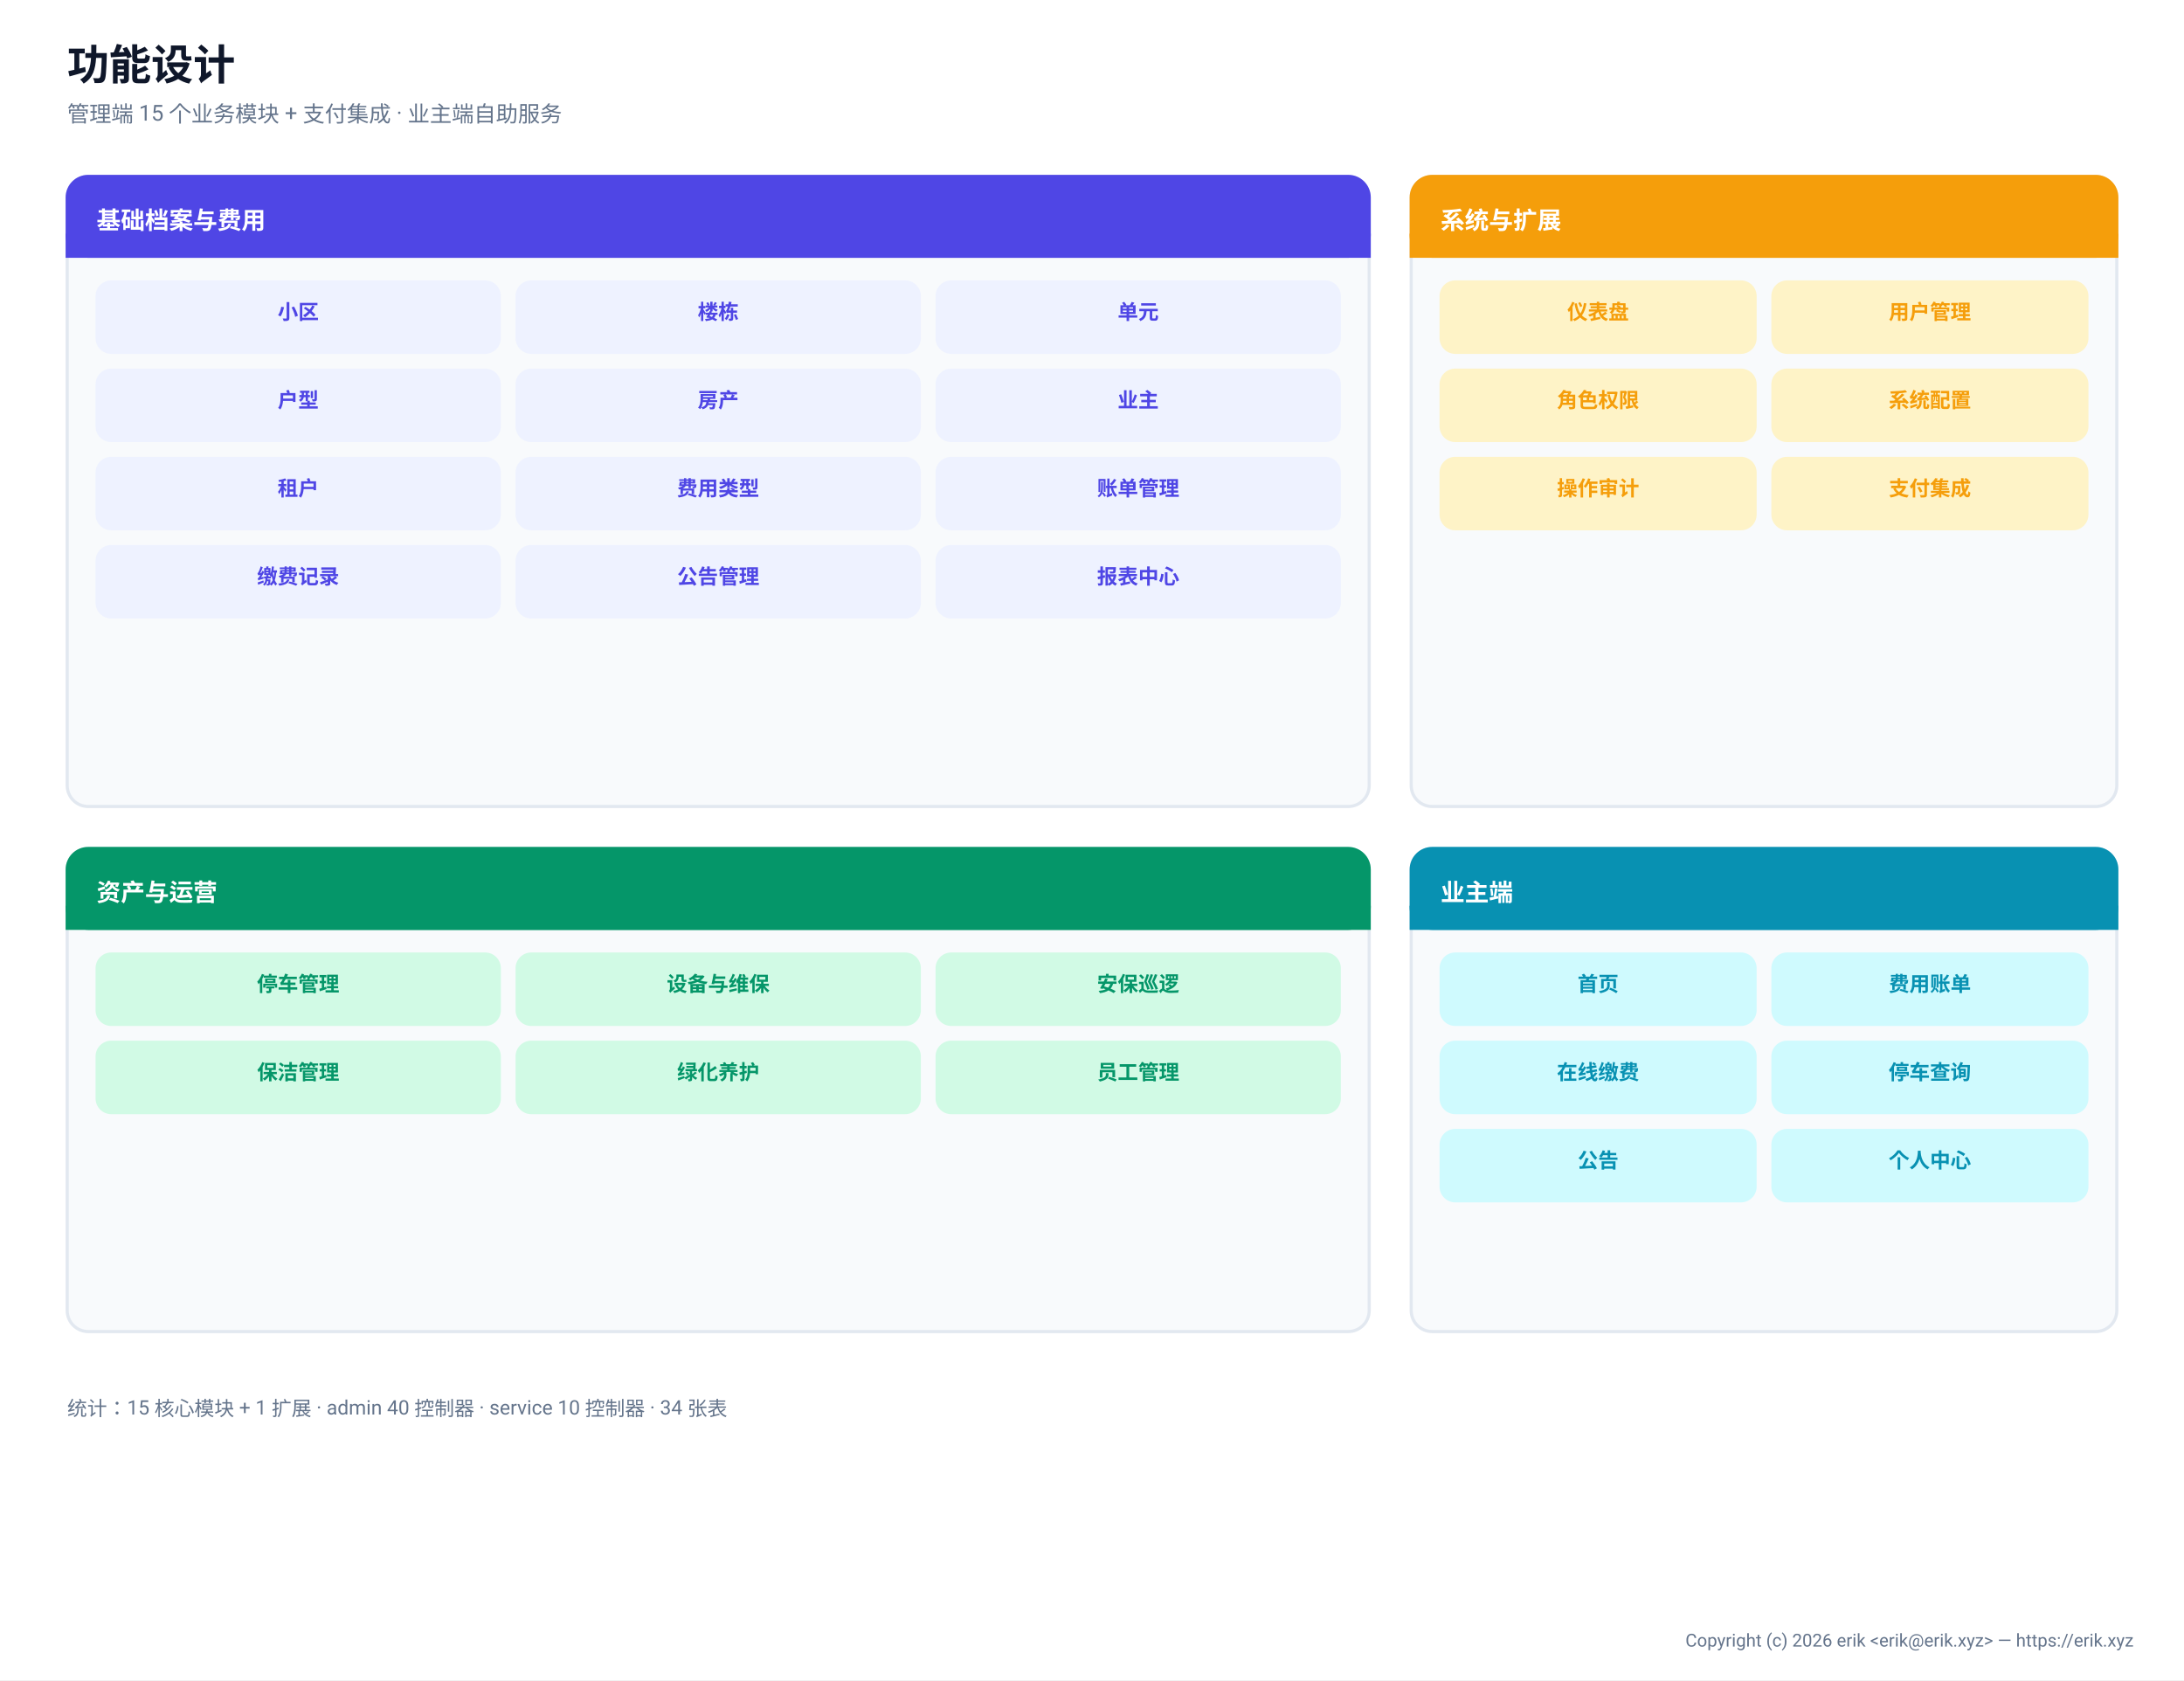
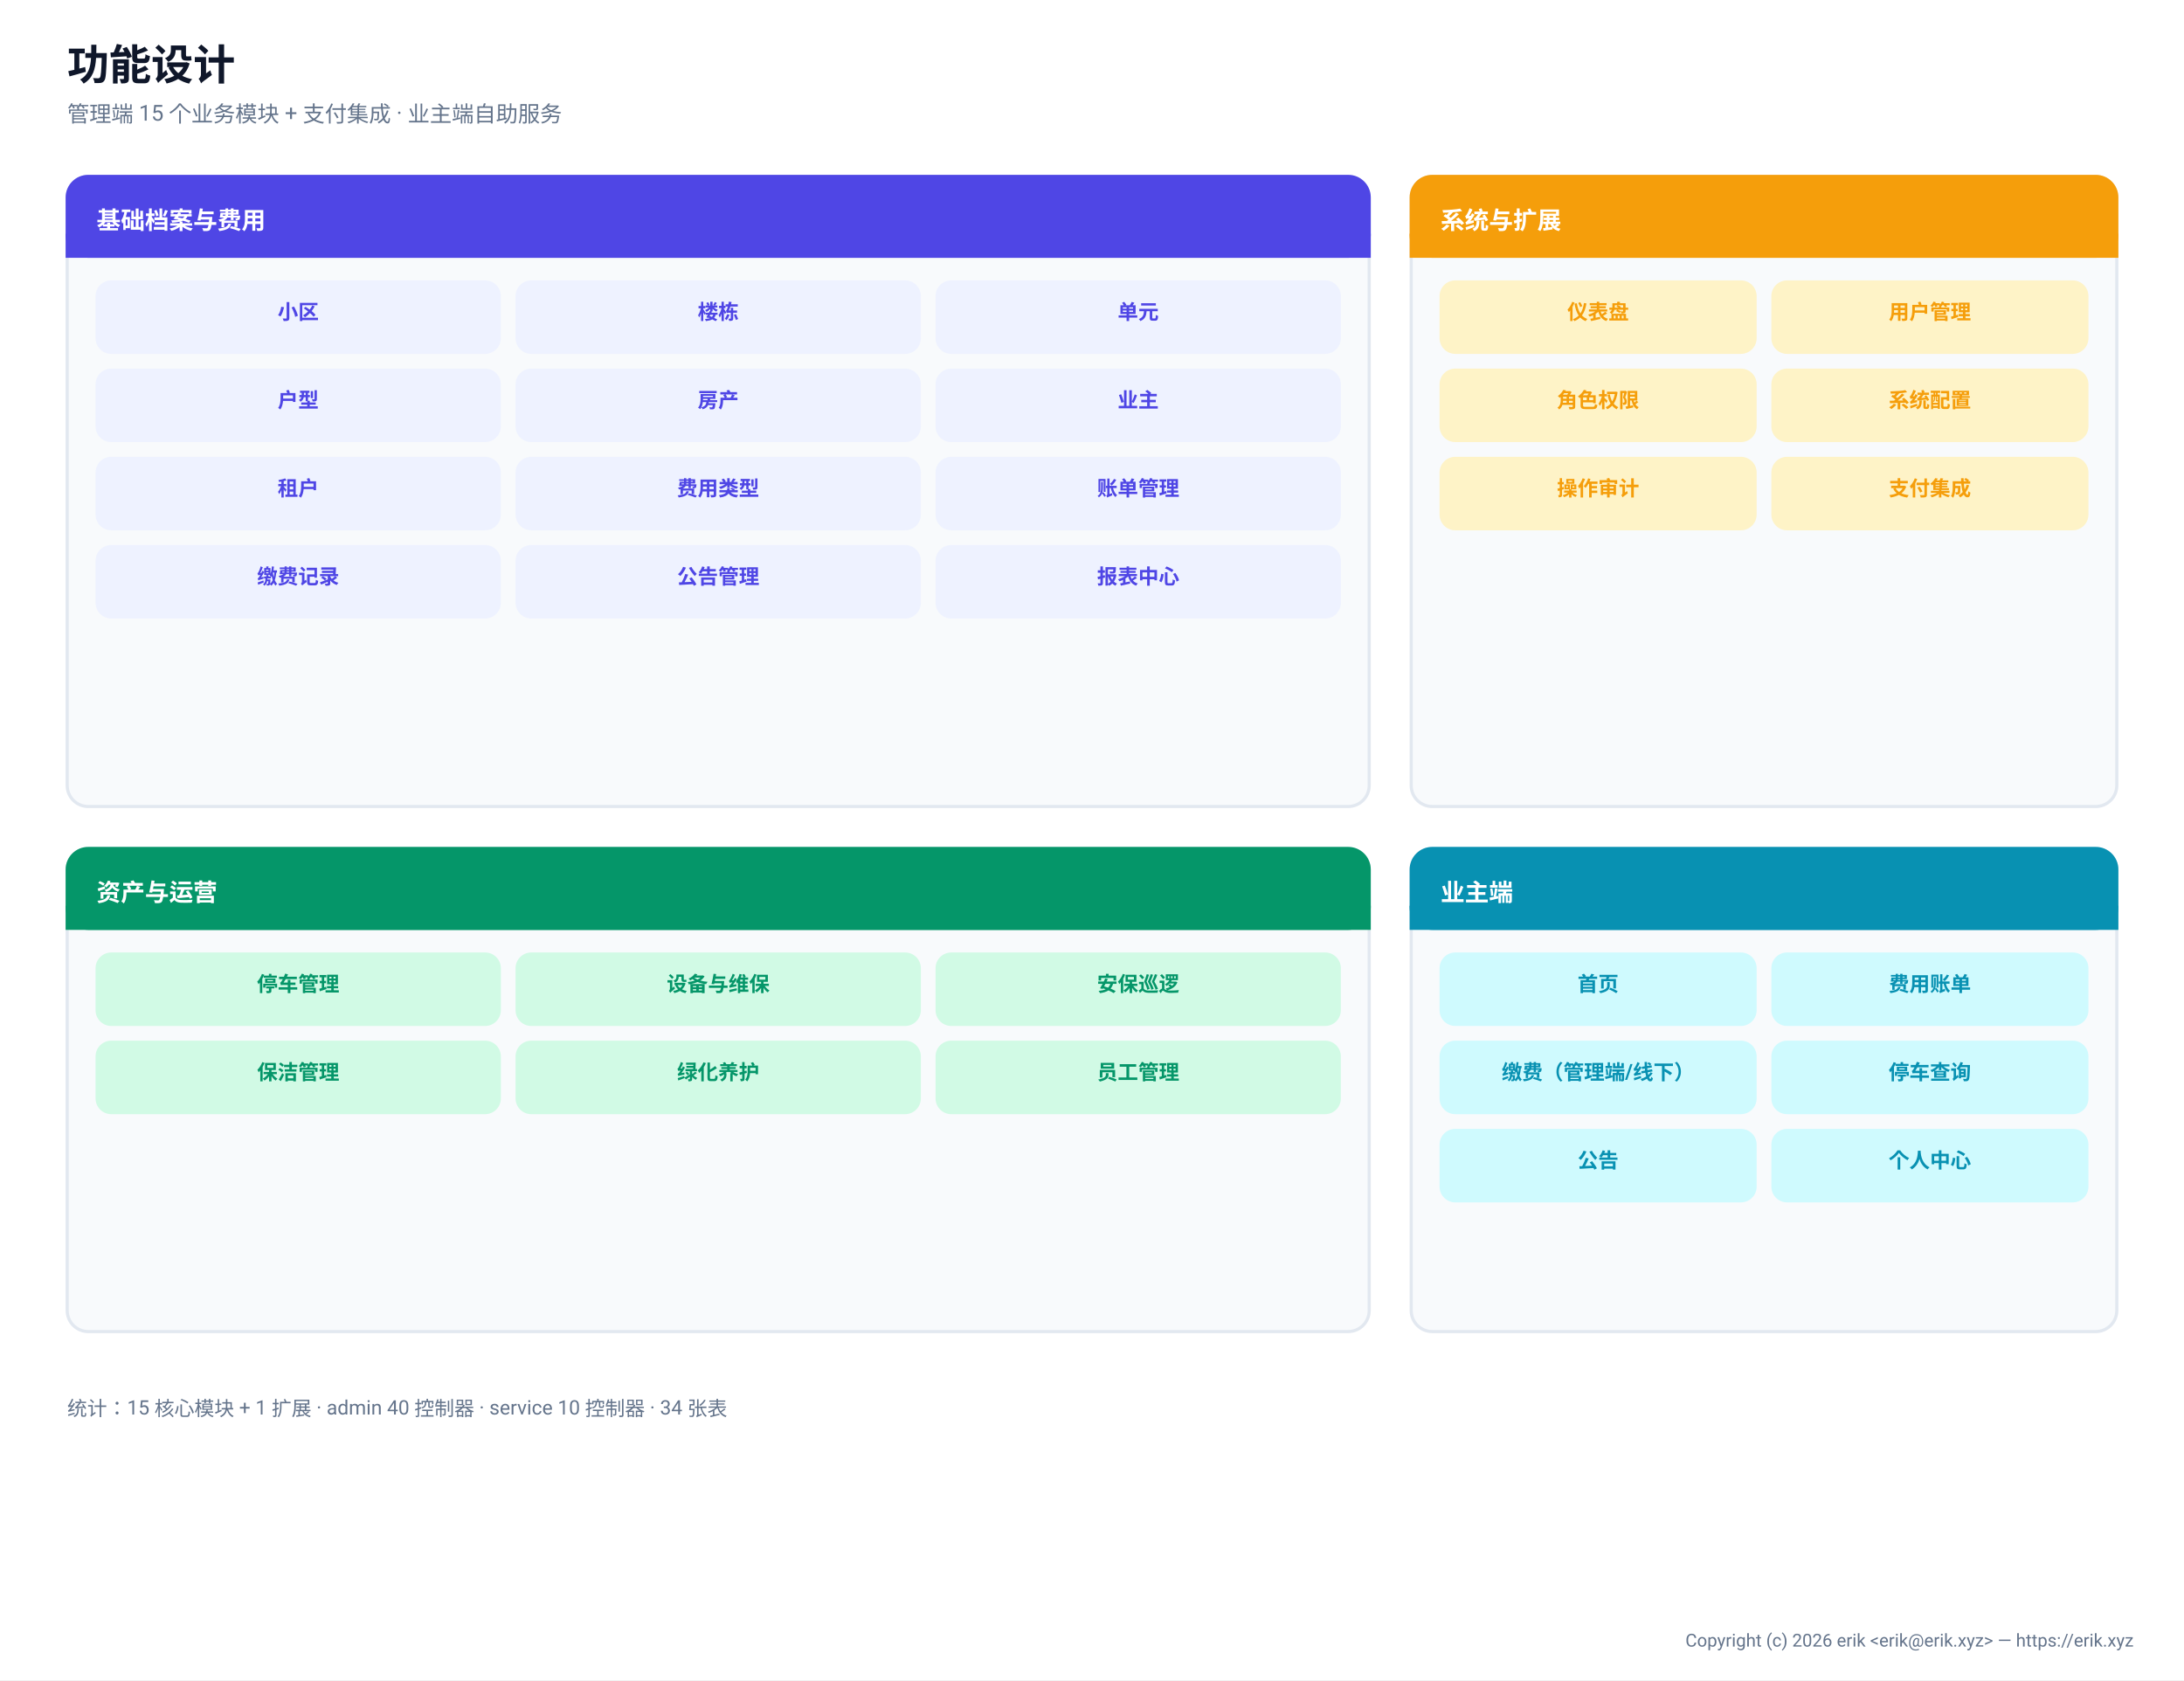
<svg xmlns="http://www.w3.org/2000/svg" viewBox="0 0 1040 800" width="1040" height="800" role="img">
  <rect x="0" y="0" width="1040" height="800" rx="0" fill="#FFFFFF" stroke="none" stroke-width="0" />
  <text x="32" y="38" font-family="'PingFang SC','Microsoft YaHei','Hiragino Sans GB','Noto Sans SC','Source Han Sans SC',system-ui,-apple-system,'Segoe UI',Roboto,sans-serif" font-size="20" fill="#0F172A" text-anchor="start" font-weight="700">功能设计</text>
  <text x="32" y="58" font-family="'PingFang SC','Microsoft YaHei','Hiragino Sans GB','Noto Sans SC','Source Han Sans SC',system-ui,-apple-system,'Segoe UI',Roboto,sans-serif" font-size="10.5" fill="#64748B" text-anchor="start" font-weight="400">管理端 15 个业务模块 + 支付集成 · 业主端自助服务</text>
  <rect x="32" y="84" width="620" height="300" rx="10" fill="#F8FAFC" stroke="#E2E8F0" stroke-width="1.5" />
  <rect x="32" y="84" width="620" height="38" rx="10" fill="#4F46E5" stroke="#4F46E5" stroke-width="1.5" />
  <rect x="32" y="112" width="620" height="10" rx="0" fill="#4F46E5" stroke="#4F46E5" stroke-width="1.5" />
  <text x="46" y="109" font-family="'PingFang SC','Microsoft YaHei','Hiragino Sans GB','Noto Sans SC','Source Han Sans SC',system-ui,-apple-system,'Segoe UI',Roboto,sans-serif" font-size="11.5" fill="#FFFFFF" text-anchor="start" font-weight="700">基础档案与费用</text>
  <rect x="46.0" y="134" width="192.0" height="34" rx="7" fill="#EEF2FF" stroke="#EEF2FF" stroke-width="1" />
  <text x="142.0" y="152" font-family="'PingFang SC','Microsoft YaHei','Hiragino Sans GB','Noto Sans SC','Source Han Sans SC',system-ui,-apple-system,'Segoe UI',Roboto,sans-serif" font-size="9.8" fill="#4F46E5" text-anchor="middle" font-weight="600">小区</text>
  <rect x="246.0" y="134" width="192.0" height="34" rx="7" fill="#EEF2FF" stroke="#EEF2FF" stroke-width="1" />
  <text x="342.0" y="152" font-family="'PingFang SC','Microsoft YaHei','Hiragino Sans GB','Noto Sans SC','Source Han Sans SC',system-ui,-apple-system,'Segoe UI',Roboto,sans-serif" font-size="9.8" fill="#4F46E5" text-anchor="middle" font-weight="600">楼栋</text>
  <rect x="446.0" y="134" width="192.0" height="34" rx="7" fill="#EEF2FF" stroke="#EEF2FF" stroke-width="1" />
  <text x="542.0" y="152" font-family="'PingFang SC','Microsoft YaHei','Hiragino Sans GB','Noto Sans SC','Source Han Sans SC',system-ui,-apple-system,'Segoe UI',Roboto,sans-serif" font-size="9.8" fill="#4F46E5" text-anchor="middle" font-weight="600">单元</text>
  <rect x="46.0" y="176" width="192.0" height="34" rx="7" fill="#EEF2FF" stroke="#EEF2FF" stroke-width="1" />
  <text x="142.0" y="194" font-family="'PingFang SC','Microsoft YaHei','Hiragino Sans GB','Noto Sans SC','Source Han Sans SC',system-ui,-apple-system,'Segoe UI',Roboto,sans-serif" font-size="9.8" fill="#4F46E5" text-anchor="middle" font-weight="600">户型</text>
  <rect x="246.0" y="176" width="192.0" height="34" rx="7" fill="#EEF2FF" stroke="#EEF2FF" stroke-width="1" />
  <text x="342.0" y="194" font-family="'PingFang SC','Microsoft YaHei','Hiragino Sans GB','Noto Sans SC','Source Han Sans SC',system-ui,-apple-system,'Segoe UI',Roboto,sans-serif" font-size="9.8" fill="#4F46E5" text-anchor="middle" font-weight="600">房产</text>
  <rect x="446.0" y="176" width="192.0" height="34" rx="7" fill="#EEF2FF" stroke="#EEF2FF" stroke-width="1" />
  <text x="542.0" y="194" font-family="'PingFang SC','Microsoft YaHei','Hiragino Sans GB','Noto Sans SC','Source Han Sans SC',system-ui,-apple-system,'Segoe UI',Roboto,sans-serif" font-size="9.8" fill="#4F46E5" text-anchor="middle" font-weight="600">业主</text>
  <rect x="46.0" y="218" width="192.0" height="34" rx="7" fill="#EEF2FF" stroke="#EEF2FF" stroke-width="1" />
  <text x="142.0" y="236" font-family="'PingFang SC','Microsoft YaHei','Hiragino Sans GB','Noto Sans SC','Source Han Sans SC',system-ui,-apple-system,'Segoe UI',Roboto,sans-serif" font-size="9.8" fill="#4F46E5" text-anchor="middle" font-weight="600">租户</text>
  <rect x="246.0" y="218" width="192.0" height="34" rx="7" fill="#EEF2FF" stroke="#EEF2FF" stroke-width="1" />
  <text x="342.0" y="236" font-family="'PingFang SC','Microsoft YaHei','Hiragino Sans GB','Noto Sans SC','Source Han Sans SC',system-ui,-apple-system,'Segoe UI',Roboto,sans-serif" font-size="9.8" fill="#4F46E5" text-anchor="middle" font-weight="600">费用类型</text>
  <rect x="446.0" y="218" width="192.0" height="34" rx="7" fill="#EEF2FF" stroke="#EEF2FF" stroke-width="1" />
  <text x="542.0" y="236" font-family="'PingFang SC','Microsoft YaHei','Hiragino Sans GB','Noto Sans SC','Source Han Sans SC',system-ui,-apple-system,'Segoe UI',Roboto,sans-serif" font-size="9.8" fill="#4F46E5" text-anchor="middle" font-weight="600">账单管理</text>
  <rect x="46.0" y="260" width="192.0" height="34" rx="7" fill="#EEF2FF" stroke="#EEF2FF" stroke-width="1" />
  <text x="142.0" y="278" font-family="'PingFang SC','Microsoft YaHei','Hiragino Sans GB','Noto Sans SC','Source Han Sans SC',system-ui,-apple-system,'Segoe UI',Roboto,sans-serif" font-size="9.8" fill="#4F46E5" text-anchor="middle" font-weight="600">缴费记录</text>
  <rect x="246.0" y="260" width="192.0" height="34" rx="7" fill="#EEF2FF" stroke="#EEF2FF" stroke-width="1" />
  <text x="342.0" y="278" font-family="'PingFang SC','Microsoft YaHei','Hiragino Sans GB','Noto Sans SC','Source Han Sans SC',system-ui,-apple-system,'Segoe UI',Roboto,sans-serif" font-size="9.8" fill="#4F46E5" text-anchor="middle" font-weight="600">公告管理</text>
  <rect x="446.0" y="260" width="192.0" height="34" rx="7" fill="#EEF2FF" stroke="#EEF2FF" stroke-width="1" />
  <text x="542.0" y="278" font-family="'PingFang SC','Microsoft YaHei','Hiragino Sans GB','Noto Sans SC','Source Han Sans SC',system-ui,-apple-system,'Segoe UI',Roboto,sans-serif" font-size="9.8" fill="#4F46E5" text-anchor="middle" font-weight="600">报表中心</text>
  <rect x="32" y="404" width="620" height="230" rx="10" fill="#F8FAFC" stroke="#E2E8F0" stroke-width="1.5" />
  <rect x="32" y="404" width="620" height="38" rx="10" fill="#059669" stroke="#059669" stroke-width="1.5" />
  <rect x="32" y="432" width="620" height="10" rx="0" fill="#059669" stroke="#059669" stroke-width="1.5" />
  <text x="46" y="429" font-family="'PingFang SC','Microsoft YaHei','Hiragino Sans GB','Noto Sans SC','Source Han Sans SC',system-ui,-apple-system,'Segoe UI',Roboto,sans-serif" font-size="11.5" fill="#FFFFFF" text-anchor="start" font-weight="700">资产与运营</text>
  <rect x="46.0" y="454" width="192.0" height="34" rx="7" fill="#D1FAE5" stroke="#D1FAE5" stroke-width="1" />
  <text x="142.0" y="472" font-family="'PingFang SC','Microsoft YaHei','Hiragino Sans GB','Noto Sans SC','Source Han Sans SC',system-ui,-apple-system,'Segoe UI',Roboto,sans-serif" font-size="9.8" fill="#059669" text-anchor="middle" font-weight="600">停车管理</text>
  <rect x="246.0" y="454" width="192.0" height="34" rx="7" fill="#D1FAE5" stroke="#D1FAE5" stroke-width="1" />
  <text x="342.0" y="472" font-family="'PingFang SC','Microsoft YaHei','Hiragino Sans GB','Noto Sans SC','Source Han Sans SC',system-ui,-apple-system,'Segoe UI',Roboto,sans-serif" font-size="9.8" fill="#059669" text-anchor="middle" font-weight="600">设备与维保</text>
  <rect x="446.0" y="454" width="192.0" height="34" rx="7" fill="#D1FAE5" stroke="#D1FAE5" stroke-width="1" />
  <text x="542.0" y="472" font-family="'PingFang SC','Microsoft YaHei','Hiragino Sans GB','Noto Sans SC','Source Han Sans SC',system-ui,-apple-system,'Segoe UI',Roboto,sans-serif" font-size="9.8" fill="#059669" text-anchor="middle" font-weight="600">安保巡逻</text>
  <rect x="46.0" y="496" width="192.0" height="34" rx="7" fill="#D1FAE5" stroke="#D1FAE5" stroke-width="1" />
  <text x="142.0" y="514" font-family="'PingFang SC','Microsoft YaHei','Hiragino Sans GB','Noto Sans SC','Source Han Sans SC',system-ui,-apple-system,'Segoe UI',Roboto,sans-serif" font-size="9.8" fill="#059669" text-anchor="middle" font-weight="600">保洁管理</text>
  <rect x="246.0" y="496" width="192.0" height="34" rx="7" fill="#D1FAE5" stroke="#D1FAE5" stroke-width="1" />
  <text x="342.0" y="514" font-family="'PingFang SC','Microsoft YaHei','Hiragino Sans GB','Noto Sans SC','Source Han Sans SC',system-ui,-apple-system,'Segoe UI',Roboto,sans-serif" font-size="9.8" fill="#059669" text-anchor="middle" font-weight="600">绿化养护</text>
  <rect x="446.0" y="496" width="192.0" height="34" rx="7" fill="#D1FAE5" stroke="#D1FAE5" stroke-width="1" />
  <text x="542.0" y="514" font-family="'PingFang SC','Microsoft YaHei','Hiragino Sans GB','Noto Sans SC','Source Han Sans SC',system-ui,-apple-system,'Segoe UI',Roboto,sans-serif" font-size="9.8" fill="#059669" text-anchor="middle" font-weight="600">员工管理</text>
  <rect x="672" y="84" width="336" height="300" rx="10" fill="#F8FAFC" stroke="#E2E8F0" stroke-width="1.5" />
  <rect x="672" y="84" width="336" height="38" rx="10" fill="#F59E0B" stroke="#F59E0B" stroke-width="1.5" />
  <rect x="672" y="112" width="336" height="10" rx="0" fill="#F59E0B" stroke="#F59E0B" stroke-width="1.5" />
  <text x="686" y="109" font-family="'PingFang SC','Microsoft YaHei','Hiragino Sans GB','Noto Sans SC','Source Han Sans SC',system-ui,-apple-system,'Segoe UI',Roboto,sans-serif" font-size="11.5" fill="#FFFFFF" text-anchor="start" font-weight="700">系统与扩展</text>
  <rect x="686.0" y="134" width="150.0" height="34" rx="7" fill="#FEF3C7" stroke="#FEF3C7" stroke-width="1" />
  <text x="761.0" y="152" font-family="'PingFang SC','Microsoft YaHei','Hiragino Sans GB','Noto Sans SC','Source Han Sans SC',system-ui,-apple-system,'Segoe UI',Roboto,sans-serif" font-size="9.8" fill="#F59E0B" text-anchor="middle" font-weight="600">仪表盘</text>
  <rect x="844.0" y="134" width="150.0" height="34" rx="7" fill="#FEF3C7" stroke="#FEF3C7" stroke-width="1" />
  <text x="919.0" y="152" font-family="'PingFang SC','Microsoft YaHei','Hiragino Sans GB','Noto Sans SC','Source Han Sans SC',system-ui,-apple-system,'Segoe UI',Roboto,sans-serif" font-size="9.8" fill="#F59E0B" text-anchor="middle" font-weight="600">用户管理</text>
  <rect x="686.0" y="176" width="150.0" height="34" rx="7" fill="#FEF3C7" stroke="#FEF3C7" stroke-width="1" />
  <text x="761.0" y="194" font-family="'PingFang SC','Microsoft YaHei','Hiragino Sans GB','Noto Sans SC','Source Han Sans SC',system-ui,-apple-system,'Segoe UI',Roboto,sans-serif" font-size="9.8" fill="#F59E0B" text-anchor="middle" font-weight="600">角色权限</text>
  <rect x="844.0" y="176" width="150.0" height="34" rx="7" fill="#FEF3C7" stroke="#FEF3C7" stroke-width="1" />
  <text x="919.0" y="194" font-family="'PingFang SC','Microsoft YaHei','Hiragino Sans GB','Noto Sans SC','Source Han Sans SC',system-ui,-apple-system,'Segoe UI',Roboto,sans-serif" font-size="9.8" fill="#F59E0B" text-anchor="middle" font-weight="600">系统配置</text>
  <rect x="686.0" y="218" width="150.0" height="34" rx="7" fill="#FEF3C7" stroke="#FEF3C7" stroke-width="1" />
  <text x="761.0" y="236" font-family="'PingFang SC','Microsoft YaHei','Hiragino Sans GB','Noto Sans SC','Source Han Sans SC',system-ui,-apple-system,'Segoe UI',Roboto,sans-serif" font-size="9.8" fill="#F59E0B" text-anchor="middle" font-weight="600">操作审计</text>
  <rect x="844.0" y="218" width="150.0" height="34" rx="7" fill="#FEF3C7" stroke="#FEF3C7" stroke-width="1" />
  <text x="919.0" y="236" font-family="'PingFang SC','Microsoft YaHei','Hiragino Sans GB','Noto Sans SC','Source Han Sans SC',system-ui,-apple-system,'Segoe UI',Roboto,sans-serif" font-size="9.8" fill="#F59E0B" text-anchor="middle" font-weight="600">支付集成</text>
  <rect x="672" y="404" width="336" height="230" rx="10" fill="#F8FAFC" stroke="#E2E8F0" stroke-width="1.5" />
  <rect x="672" y="404" width="336" height="38" rx="10" fill="#0891B2" stroke="#0891B2" stroke-width="1.5" />
  <rect x="672" y="432" width="336" height="10" rx="0" fill="#0891B2" stroke="#0891B2" stroke-width="1.5" />
  <text x="686" y="429" font-family="'PingFang SC','Microsoft YaHei','Hiragino Sans GB','Noto Sans SC','Source Han Sans SC',system-ui,-apple-system,'Segoe UI',Roboto,sans-serif" font-size="11.5" fill="#FFFFFF" text-anchor="start" font-weight="700">业主端</text>
  <rect x="686.0" y="454" width="150.0" height="34" rx="7" fill="#CFFAFE" stroke="#CFFAFE" stroke-width="1" />
  <text x="761.0" y="472" font-family="'PingFang SC','Microsoft YaHei','Hiragino Sans GB','Noto Sans SC','Source Han Sans SC',system-ui,-apple-system,'Segoe UI',Roboto,sans-serif" font-size="9.8" fill="#0891B2" text-anchor="middle" font-weight="600">首页</text>
  <rect x="844.0" y="454" width="150.0" height="34" rx="7" fill="#CFFAFE" stroke="#CFFAFE" stroke-width="1" />
  <text x="919.0" y="472" font-family="'PingFang SC','Microsoft YaHei','Hiragino Sans GB','Noto Sans SC','Source Han Sans SC',system-ui,-apple-system,'Segoe UI',Roboto,sans-serif" font-size="9.8" fill="#0891B2" text-anchor="middle" font-weight="600">费用账单</text>
  <rect x="686.0" y="496" width="150.0" height="34" rx="7" fill="#CFFAFE" stroke="#CFFAFE" stroke-width="1" />
-   <text x="761.0" y="514" font-family="'PingFang SC','Microsoft YaHei','Hiragino Sans GB','Noto Sans SC','Source Han Sans SC',system-ui,-apple-system,'Segoe UI',Roboto,sans-serif" font-size="9.8" fill="#0891B2" text-anchor="middle" font-weight="600">在线缴费</text>
+   <text x="761.0" y="514" font-family="'PingFang SC','Microsoft YaHei','Hiragino Sans GB','Noto Sans SC','Source Han Sans SC',system-ui,-apple-system,'Segoe UI',Roboto,sans-serif" font-size="9.8" fill="#0891B2" text-anchor="middle" font-weight="600">缴费（管理端/线下）</text>
  <rect x="844.0" y="496" width="150.0" height="34" rx="7" fill="#CFFAFE" stroke="#CFFAFE" stroke-width="1" />
  <text x="919.0" y="514" font-family="'PingFang SC','Microsoft YaHei','Hiragino Sans GB','Noto Sans SC','Source Han Sans SC',system-ui,-apple-system,'Segoe UI',Roboto,sans-serif" font-size="9.8" fill="#0891B2" text-anchor="middle" font-weight="600">停车查询</text>
  <rect x="686.0" y="538" width="150.0" height="34" rx="7" fill="#CFFAFE" stroke="#CFFAFE" stroke-width="1" />
  <text x="761.0" y="556" font-family="'PingFang SC','Microsoft YaHei','Hiragino Sans GB','Noto Sans SC','Source Han Sans SC',system-ui,-apple-system,'Segoe UI',Roboto,sans-serif" font-size="9.8" fill="#0891B2" text-anchor="middle" font-weight="600">公告</text>
  <rect x="844.0" y="538" width="150.0" height="34" rx="7" fill="#CFFAFE" stroke="#CFFAFE" stroke-width="1" />
  <text x="919.0" y="556" font-family="'PingFang SC','Microsoft YaHei','Hiragino Sans GB','Noto Sans SC','Source Han Sans SC',system-ui,-apple-system,'Segoe UI',Roboto,sans-serif" font-size="9.8" fill="#0891B2" text-anchor="middle" font-weight="600">个人中心</text>
  <text x="32" y="674" font-family="'PingFang SC','Microsoft YaHei','Hiragino Sans GB','Noto Sans SC','Source Han Sans SC',system-ui,-apple-system,'Segoe UI',Roboto,sans-serif" font-size="9.5" fill="#64748B" text-anchor="start" font-weight="400">统计：15 核心模块 + 1 扩展 · admin 40 控制器 · service 10 控制器 · 34 张表</text>
  <text x="1016" y="784" font-family="'PingFang SC','Microsoft YaHei','Hiragino Sans GB','Noto Sans SC','Source Han Sans SC',system-ui,-apple-system,'Segoe UI',Roboto,sans-serif" font-size="8.5" fill="#64748B" text-anchor="end" font-weight="400">Copyright (c) 2026 erik &lt;erik@erik.xyz&gt; — https://erik.xyz</text>
</svg>
